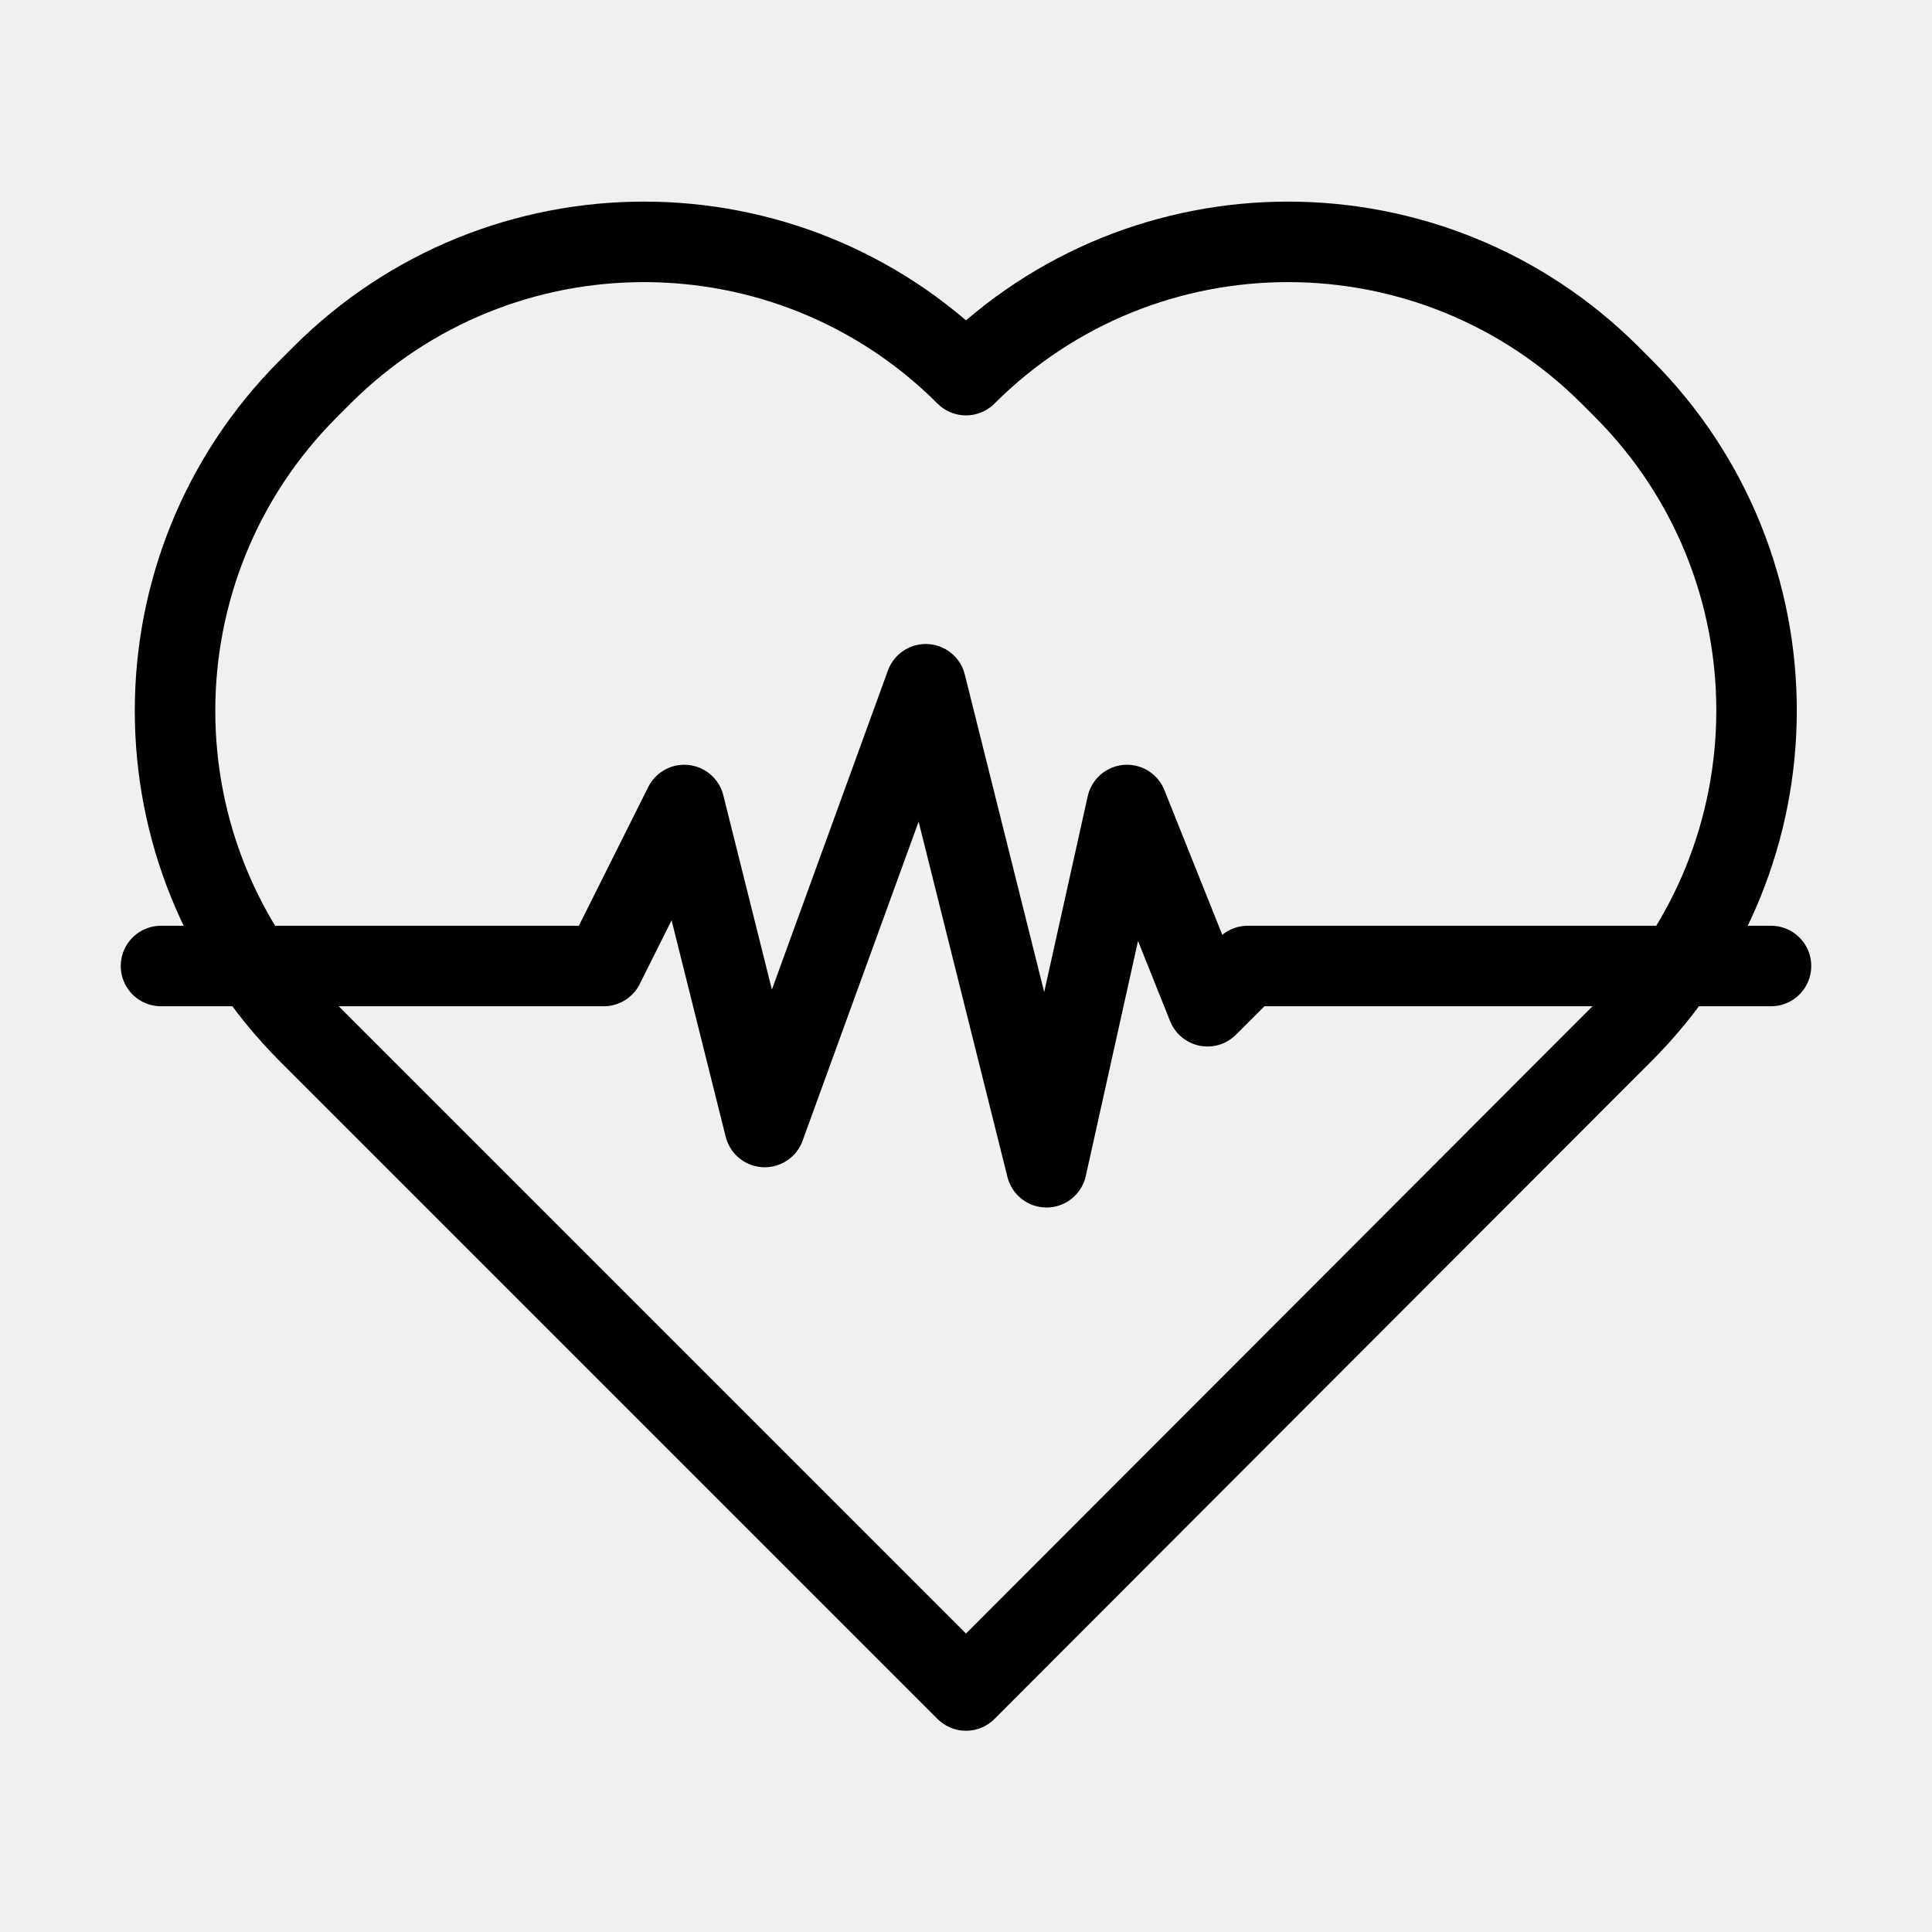
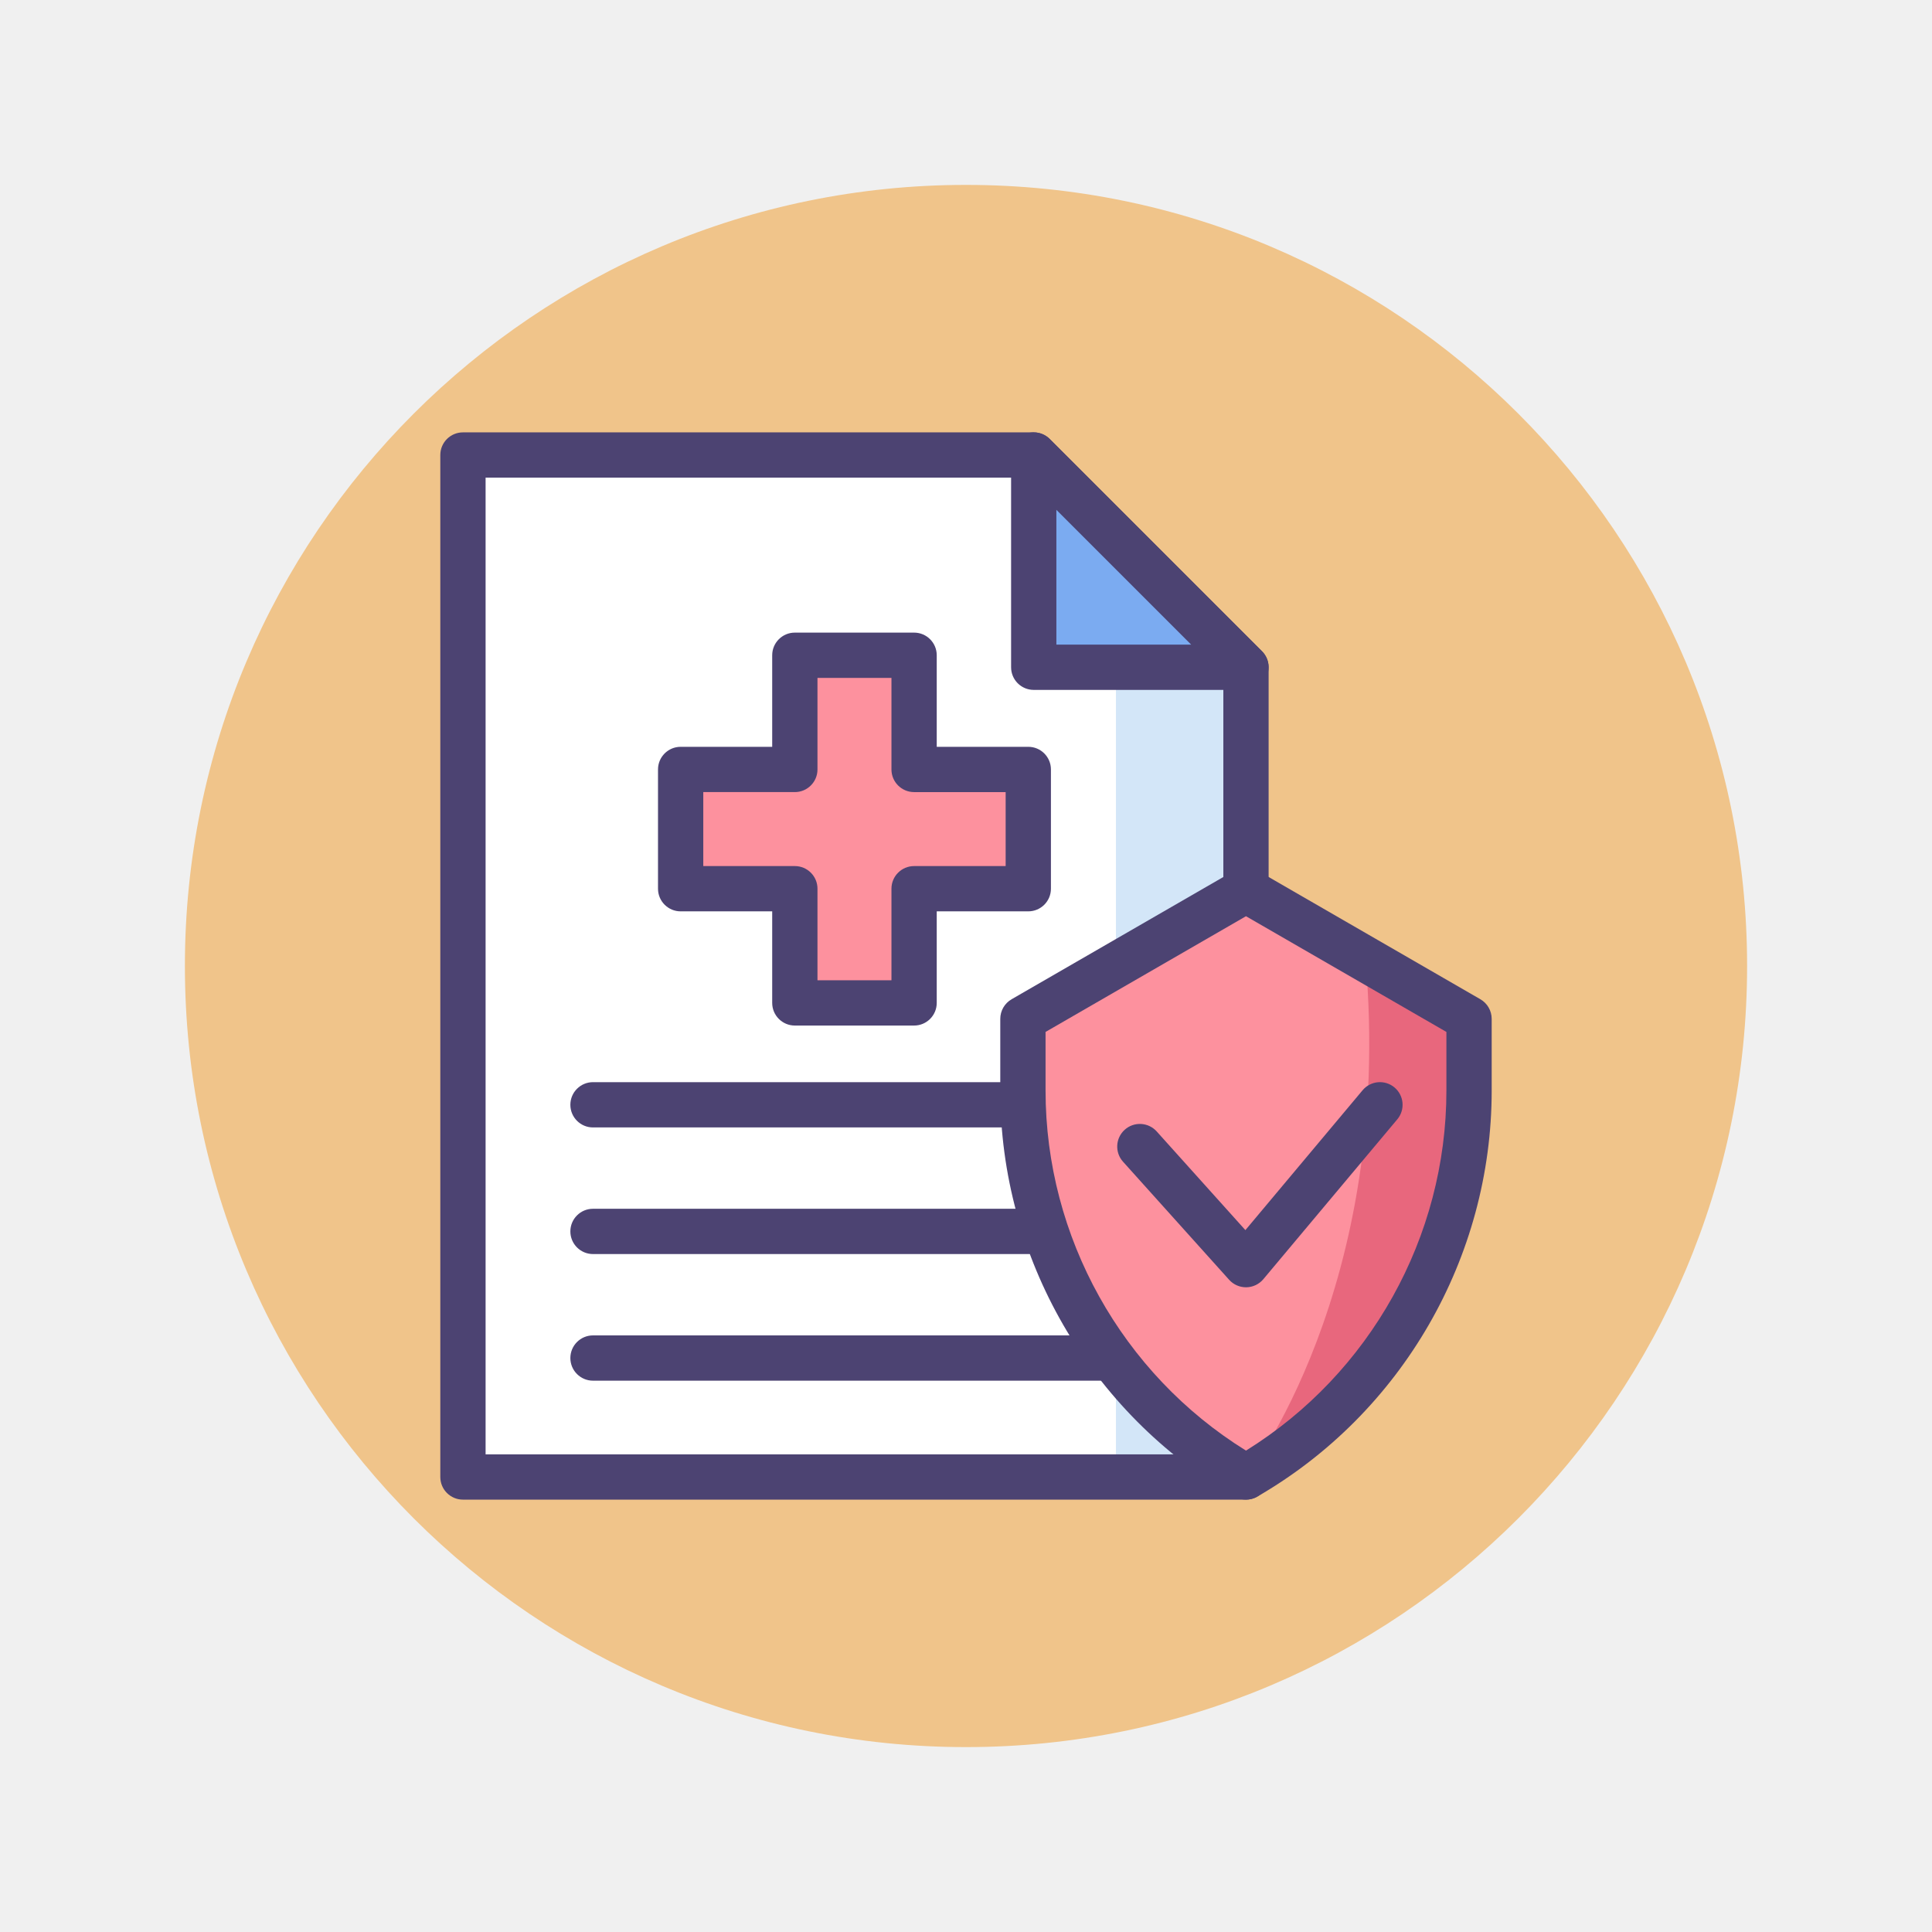
- <svg xmlns="http://www.w3.org/2000/svg" id="Layer_1" data-name="Layer 1" viewBox="0 0 48 48">
-   <defs>
-     <style>.cls-1{fill:none;stroke:#000;stroke-linecap:round;stroke-linejoin:round;stroke-width:2px;}</style>
-   </defs>
-   <path class="cls-1" d="M24,42,7.66,25.66a11.32,11.32,0,0,1,0-16L8,9.32a11.32,11.32,0,0,1,16,0h0a11.32,11.32,0,0,1,16,0l.33.33a11.32,11.32,0,0,1,0,16Z" />
-   <polyline class="cls-1" points="4 24 15 24 17 20 19 28 23 17 26 29 28 20 30 25 31 24 44 24" />
-   <rect class="cls-1" x="-632" y="-88" width="700" height="700" />
+ <svg xmlns="http://www.w3.org/2000/svg" version="1.1" id="Icon_Set" x="0px" y="0px" viewBox="0 0 512 512" style="enable-background:new 0 0 512 512;" xml:space="preserve">
+   <style type="text/css">
+ 	.st0{fill:#F0C48A;}
+ 	.st1{fill:#FD919E;}
+ 	.st2{fill:#4C4372;}
+ 	.st3{fill:#D3E6F8;}
+ 	.st4{fill:#A4CFF2;}
+ 	.st5{fill:#7BABF1;}
+ 	.st6{fill:#FFFFFF;}
+ 	.st7{fill:#E8677D;}
+ 	.st8{fill:none;stroke:#4C4372;stroke-width:12;stroke-linecap:round;stroke-linejoin:round;stroke-miterlimit:10;}
+ </style>
+   <g id="Health_Insurance">
+     <g>
+       <g>
+         <circle class="st0" cx="256" cy="256" r="207" />
+       </g>
+     </g>
+     <g>
+       <g>
+         <g>
+           <g>
+             <polygon class="st6" points="330.199,391.417 122.687,391.417 122.687,120.582 273.951,120.582 330.199,176.829      " />
+           </g>
+           <g>
+             <polygon class="st5" points="273.951,176.829 330.199,176.829 302.075,148.706 273.951,120.582      " />
+           </g>
+         </g>
+         <g>
+           <rect x="295.734" y="176.829" class="st3" width="34.465" height="214.588" />
+         </g>
+         <g>
+           <g>
+             <polygon class="st1" points="272.508,203.913 242.245,203.913 242.245,173.65 210.641,173.65 210.641,203.913 180.377,203.913        180.377,235.517 210.641,235.517 210.641,265.781 242.245,265.781 242.245,235.517 272.508,235.517      " />
+           </g>
+           <g>
+             <path class="st2" d="M242.245,271.781h-31.604c-3.313,0-6-2.686-6-6v-24.263h-24.263c-3.313,0-6-2.686-6-6v-31.604       c0-3.314,2.687-6,6-6h24.263V173.65c0-3.314,2.687-6,6-6h31.604c3.313,0,6,2.686,6,6v24.263h24.263c3.313,0,6,2.686,6,6v31.604       c0,3.314-2.687,6-6,6h-24.263v24.263C248.245,269.094,245.558,271.781,242.245,271.781z M216.641,259.781h19.604v-24.263       c0-3.314,2.687-6,6-6h24.263v-19.604h-24.263c-3.313,0-6-2.686-6-6V179.65h-19.604v24.263c0,3.314-2.687,6-6,6h-24.263v19.604       h24.263c3.313,0,6,2.686,6,6V259.781z" />
+           </g>
+         </g>
+         <g>
+           <g>
+             <path class="st2" d="M330.198,397.417H122.687c-3.314,0-6-2.686-6-6V120.583c0-3.314,2.686-6,6-6h151.264       c1.592,0,3.117,0.632,4.242,1.757l56.247,56.247c1.126,1.125,1.758,2.651,1.758,4.243v214.588       C336.198,394.731,333.512,397.417,330.198,397.417z M128.687,385.417h195.511V179.315l-52.732-52.732H128.687V385.417z" />
+           </g>
+           <g>
+             <path class="st2" d="M330.198,182.83h-56.247c-3.313,0-6-2.686-6-6v-56.247c0-2.427,1.462-4.615,3.704-5.543       c2.24-0.929,4.822-0.416,6.538,1.301l56.247,56.247c1.717,1.716,2.229,4.297,1.301,6.539S332.625,182.83,330.198,182.83z        M279.951,170.83h35.762l-35.762-35.762V170.83z" />
+           </g>
+         </g>
+         <g>
+           <path class="st2" d="M295.733,298.782H157.152c-3.314,0-6-2.686-6-6s2.686-6,6-6h138.582c3.313,0,6,2.686,6,6      S299.047,298.782,295.733,298.782z" />
+         </g>
+         <g>
+           <path class="st2" d="M295.733,332.338H157.152c-3.314,0-6-2.686-6-6s2.686-6,6-6h138.582c3.313,0,6,2.686,6,6      S299.047,332.338,295.733,332.338z" />
+         </g>
+         <g>
+           <path class="st2" d="M295.733,365.894H157.152c-3.314,0-6-2.686-6-6s2.686-6,6-6h138.582c3.313,0,6,2.686,6,6      S299.047,365.894,295.733,365.894z" />
+         </g>
+       </g>
+       <g>
+         <g>
+           <path class="st1" d="M271.084,270.009v19.019c0,42.239,22.534,81.27,59.115,102.39l0,0l0,0      c36.58-21.12,59.115-60.15,59.115-102.39v-19.019l-59.115-34.13L271.084,270.009z" />
+         </g>
+         <g>
+           <path class="st7" d="M389.313,289.028v-19.019l-27.448-15.847c7.701,87.309-31.666,137.256-31.666,137.256v0      C366.779,370.298,389.313,331.267,389.313,289.028z" />
+         </g>
+         <g>
+           <path class="st2" d="M330.198,397.417c-1.036,0-2.071-0.268-3-0.804c-38.313-22.12-62.114-63.345-62.114-107.586v-19.019      c0-2.144,1.144-4.124,3-5.196l59.114-34.13c1.855-1.072,4.143-1.072,6,0l59.115,34.13c1.856,1.072,3,3.053,3,5.196v19.019      c0,44.241-23.801,85.466-62.115,107.586C332.271,397.149,331.234,397.417,330.198,397.417z M277.084,273.473v15.554      c0,38.799,20.265,75.031,53.114,95.398c32.85-20.367,53.115-56.599,53.115-95.398v-15.554l-53.115-30.666L277.084,273.473z" />
+         </g>
+         <g>
+           <path class="st2" d="M330.198,341.145c-1.701,0-3.323-0.722-4.463-1.989l-28.123-31.292c-2.215-2.465-2.013-6.258,0.452-8.473      s6.257-2.012,8.474,0.452l23.502,26.15l31.061-37.065c2.129-2.541,5.916-2.873,8.452-0.745c2.54,2.128,2.874,5.913,0.745,8.452      l-35.501,42.363c-1.116,1.333-2.757,2.115-4.495,2.145C330.268,341.145,330.232,341.145,330.198,341.145z" />
+         </g>
+       </g>
+     </g>
+   </g>
</svg>
